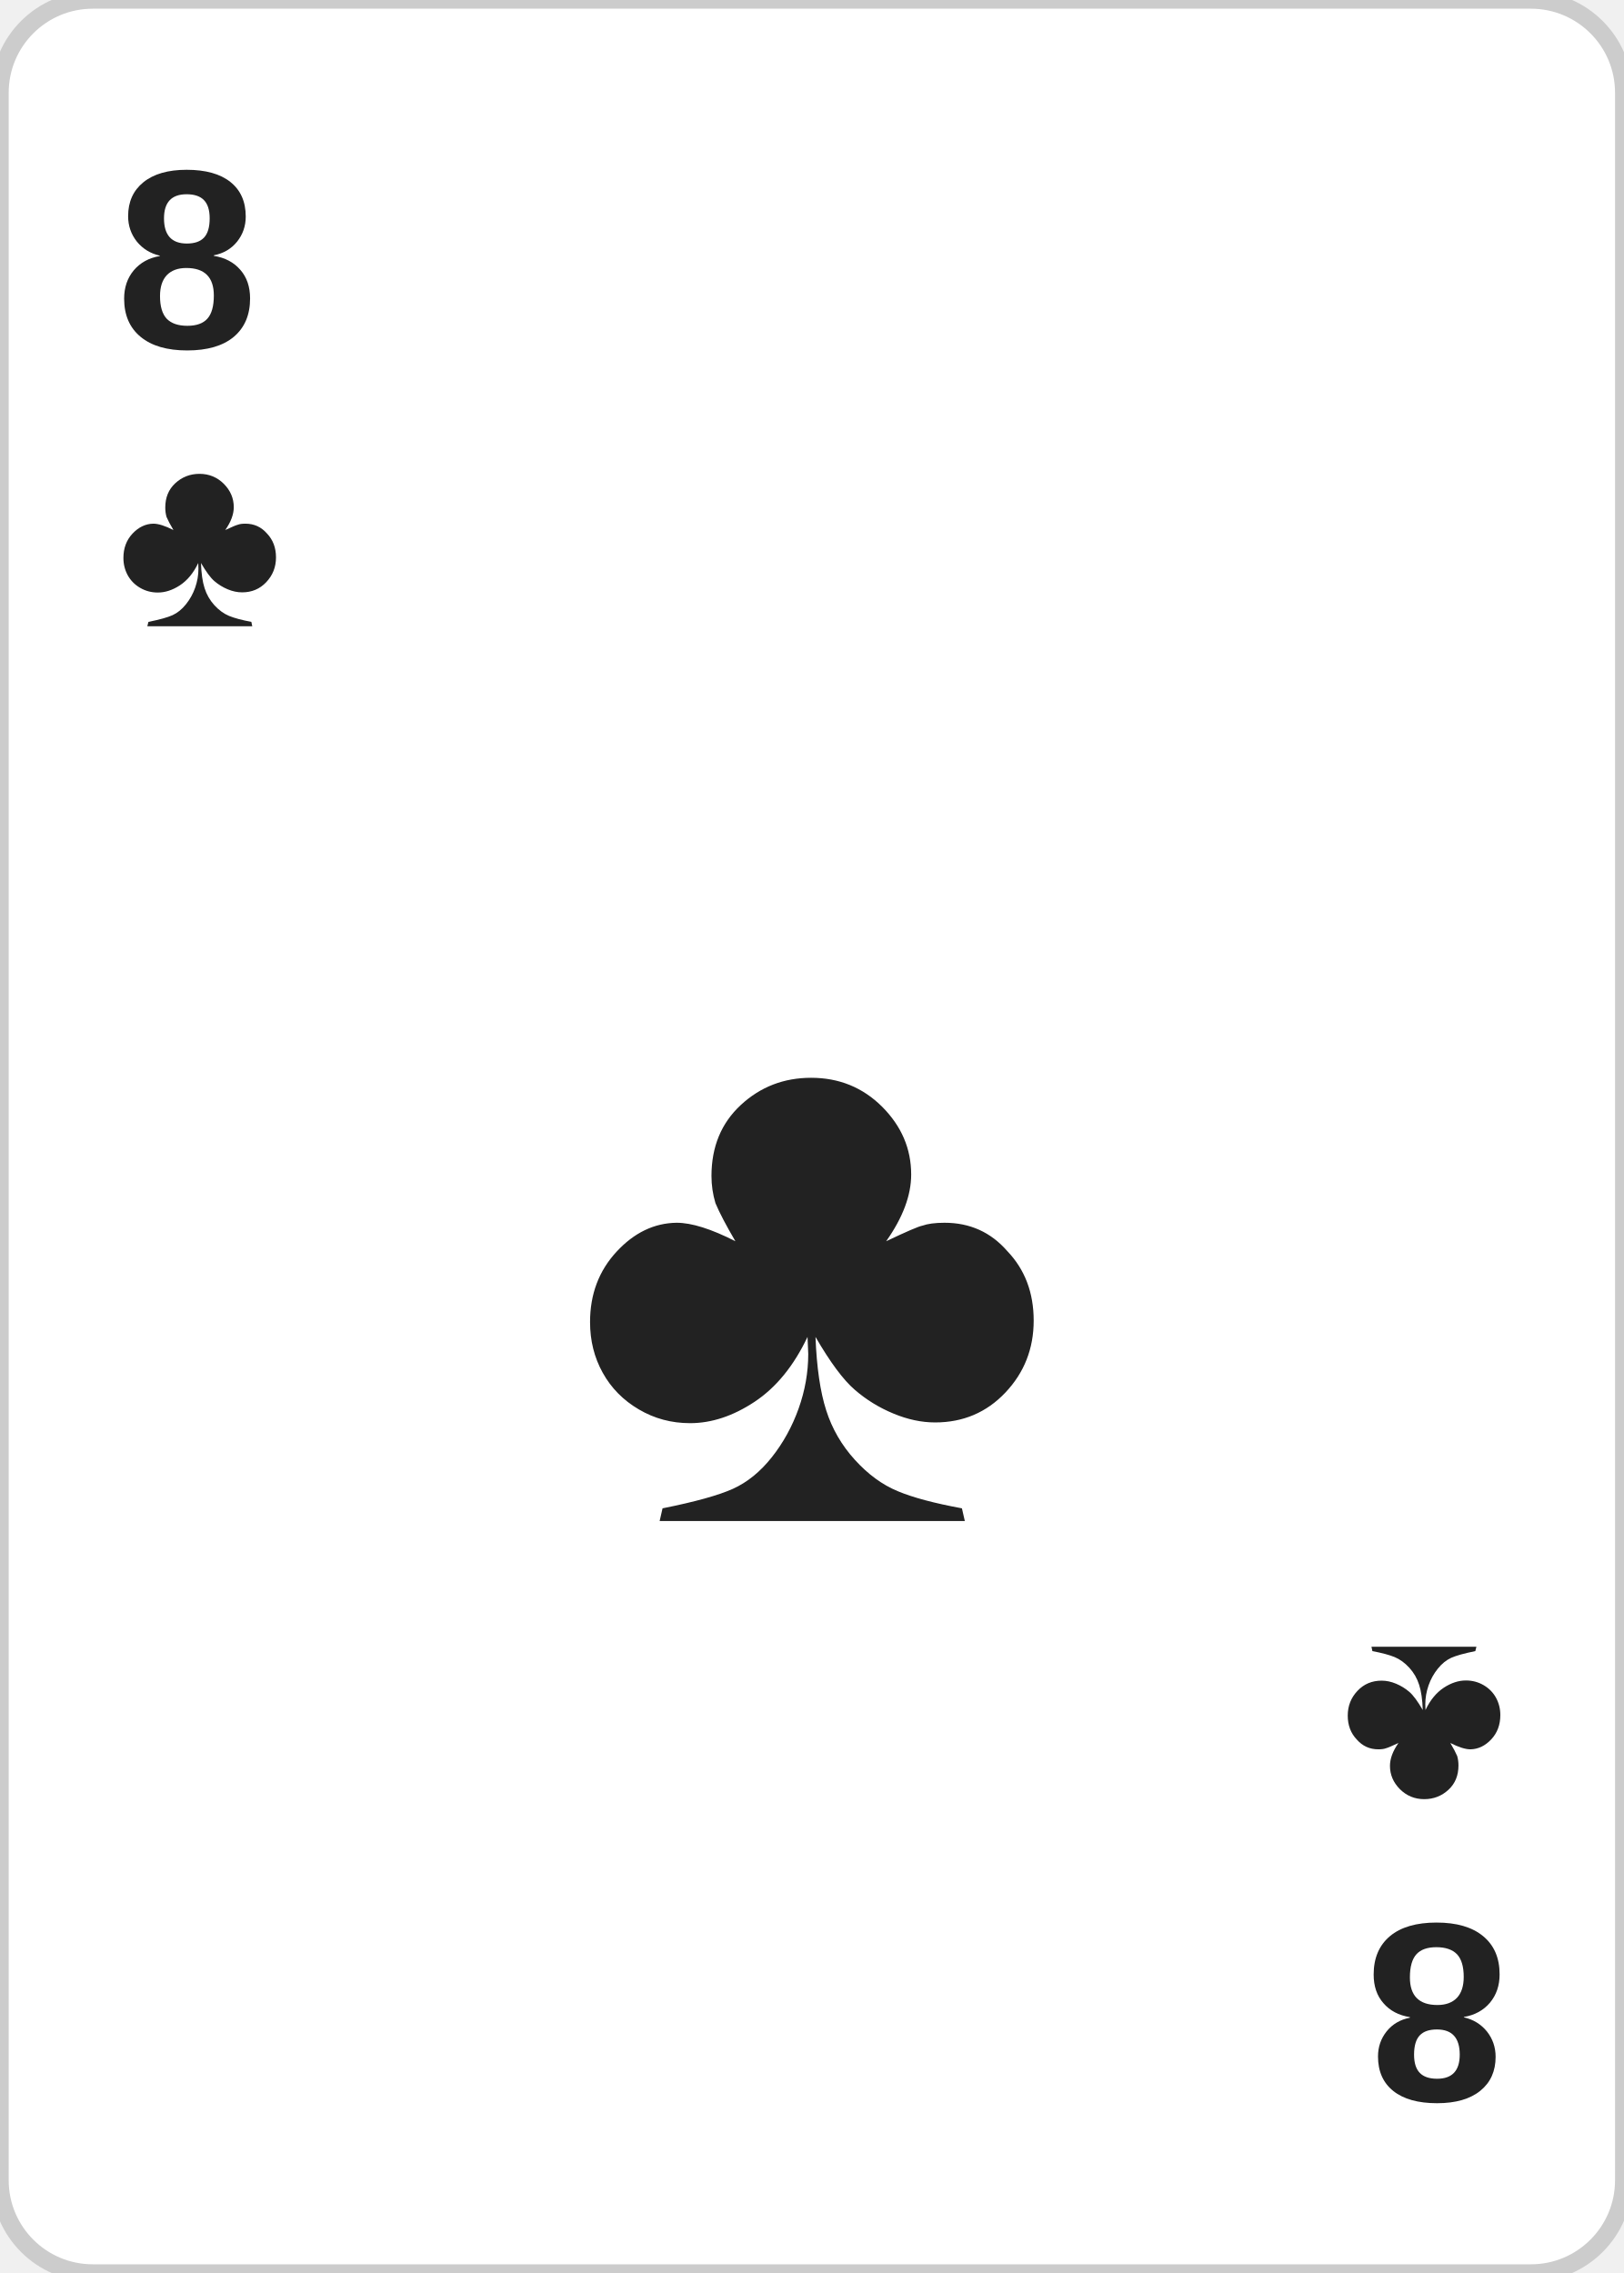
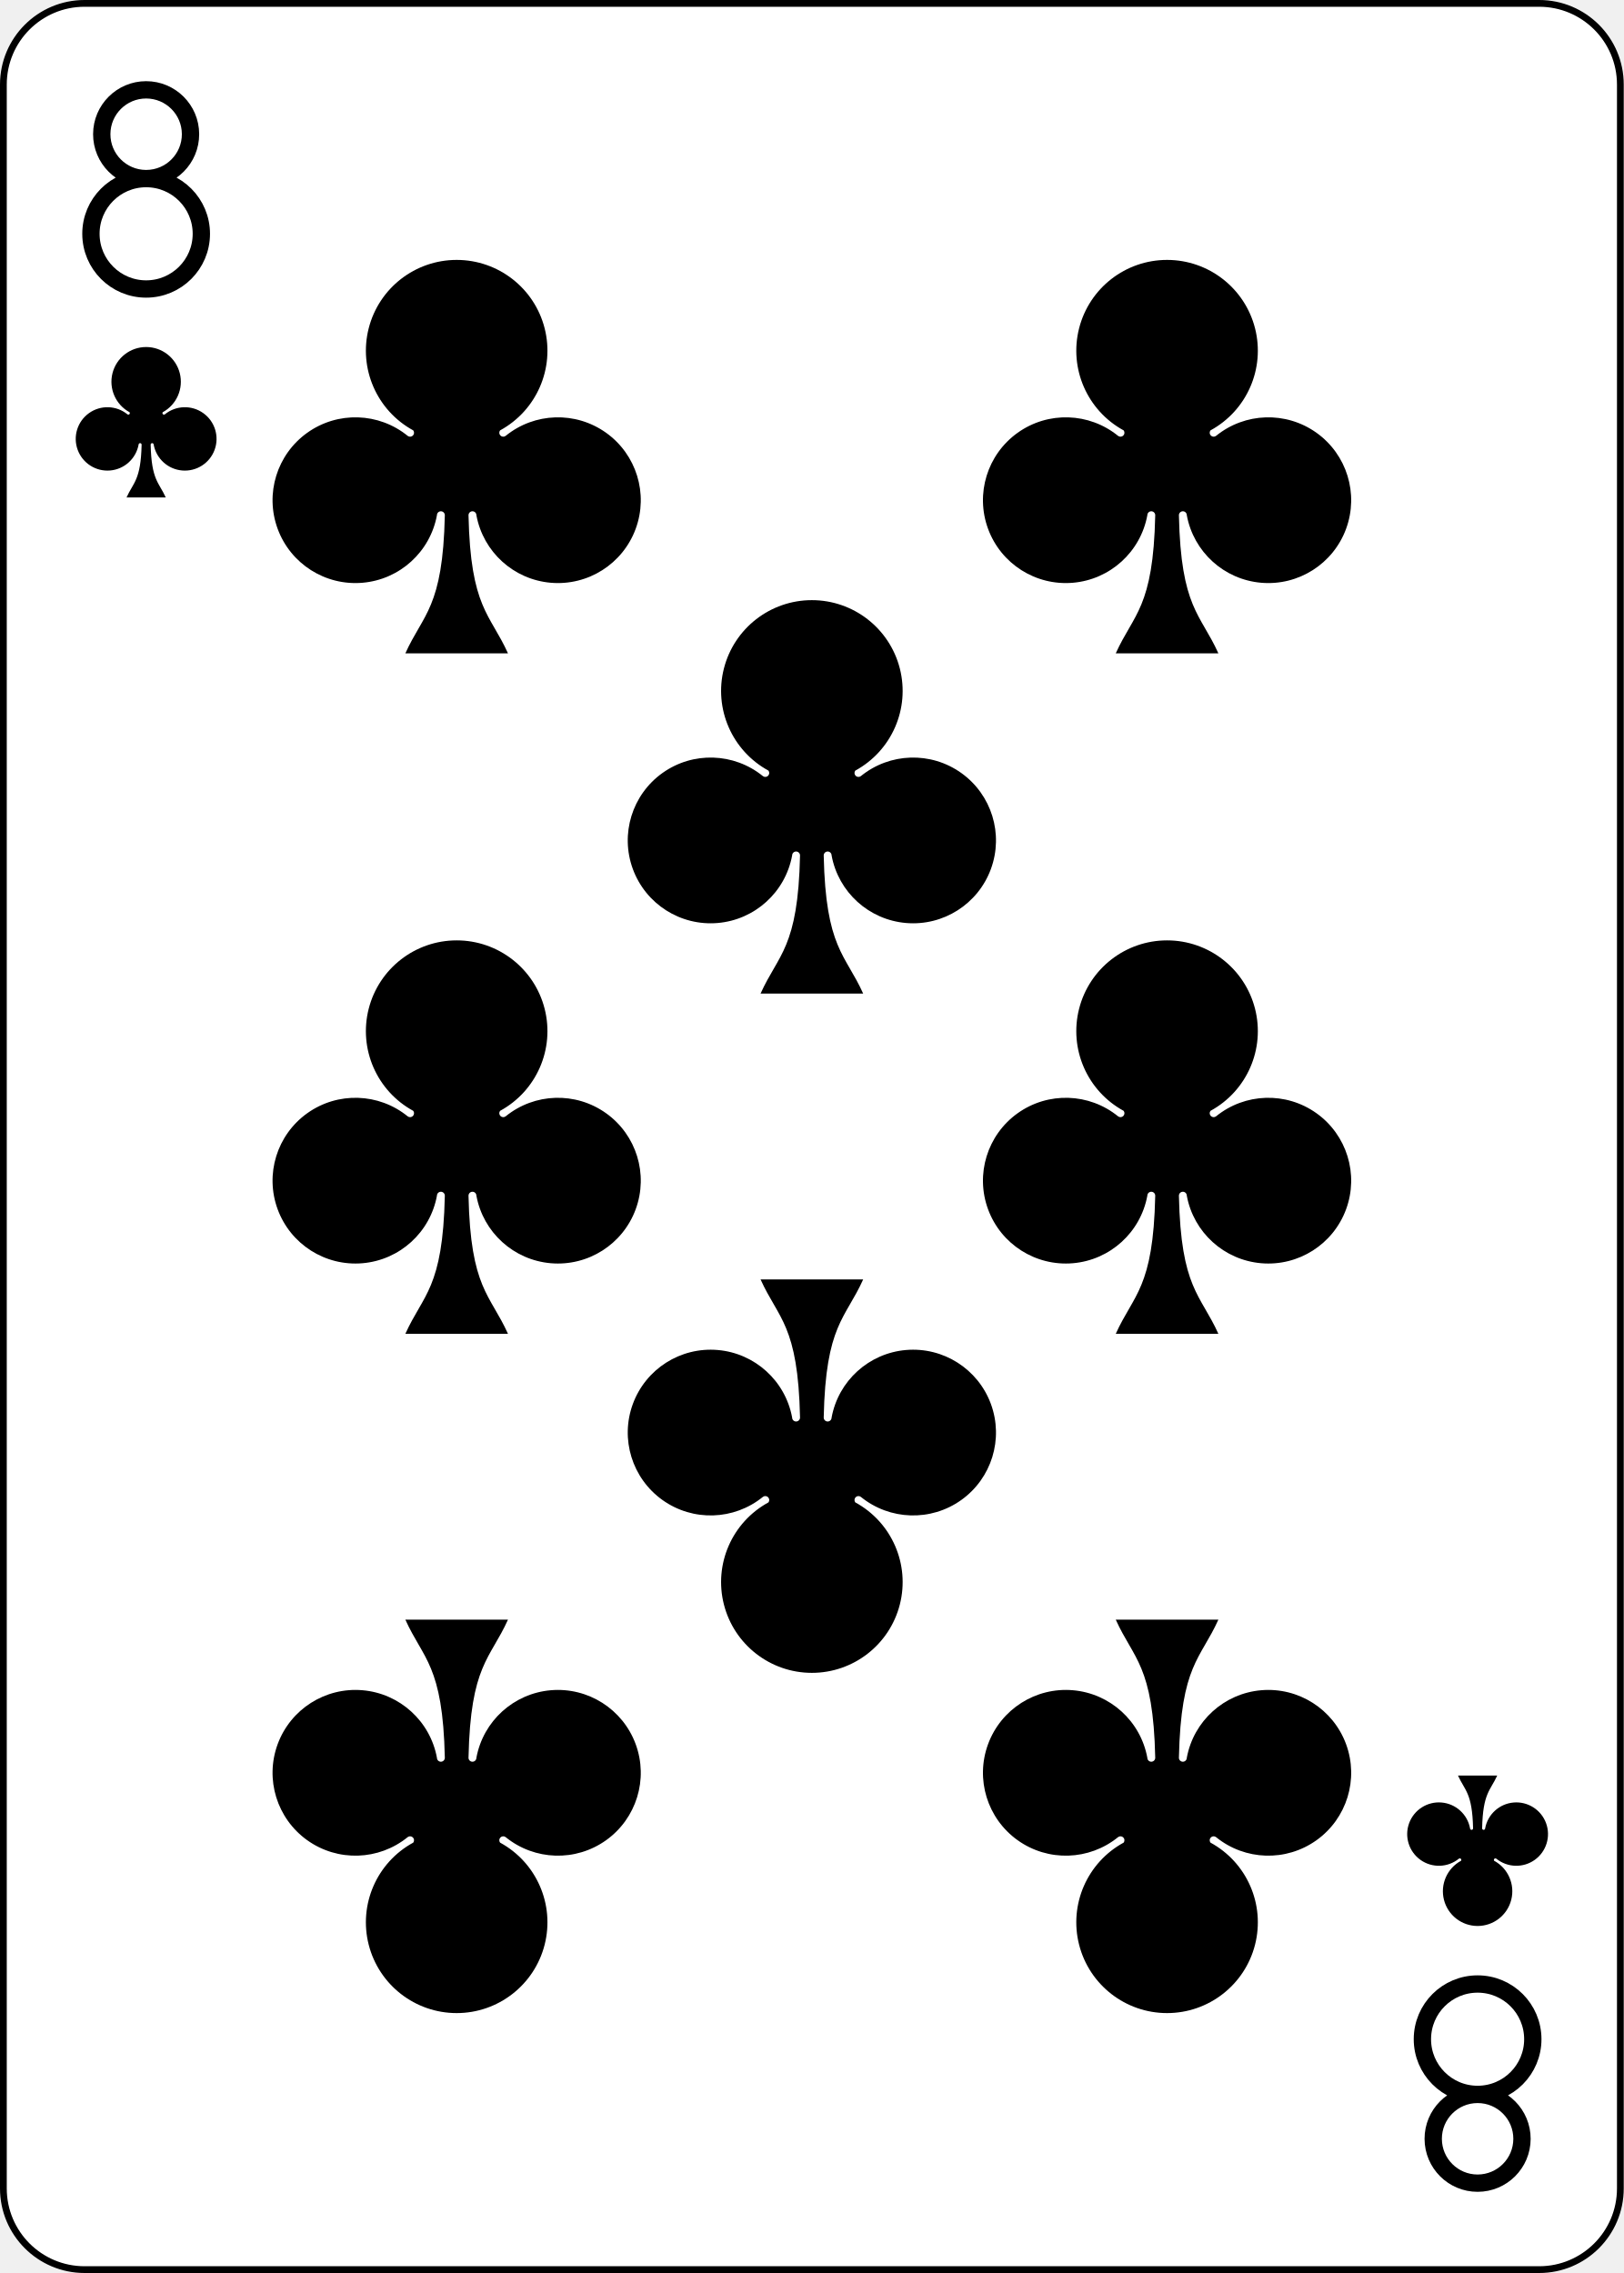
- <svg xmlns="http://www.w3.org/2000/svg" viewBox="0 0 140 196">
-   <rect width="140" height="196" rx="8" ry="8" fill="white" stroke="#cccccc" stroke-width="1.5" />
-   <text x="10" y="30" font-family="Arial,sans-serif" font-size="22" font-weight="bold" fill="#222222">8</text>
-   <text x="10" y="54" font-family="Arial,sans-serif" font-size="22" fill="#222222">♣</text>
-   <text x="70" y="113" font-family="Arial,sans-serif" font-size="64" text-anchor="middle" dominant-baseline="middle" fill="#222222">♣</text>
-   <g transform="rotate(180,70,98)">
-     <text x="10" y="30" font-family="Arial,sans-serif" font-size="22" font-weight="bold" fill="#222222">8</text>
-     <text x="10" y="54" font-family="Arial,sans-serif" font-size="22" fill="#222222">♣</text>
+ <svg xmlns="http://www.w3.org/2000/svg" xmlns:xlink="http://www.w3.org/1999/xlink" class="card" face="8C" height="3.5in" preserveAspectRatio="none" viewBox="-120 -168 240 336" width="2.5in">
+   <defs>
+     <symbol id="SC8" viewBox="-600 -600 1200 1200" preserveAspectRatio="xMinYMid">
+       <path d="M30 150C35 385 85 400 130 500L-130 500C-85 400 -35 385 -30 150A10 10 0 0 0 -50 150A210 210 0 1 1 -124 -51A10 10 0 0 0 -110 -65A230 230 0 1 1 110 -65A10 10 0 0 0 124 -51A210 210 0 1 1 50 150A10 10 0 0 0 30 150Z" fill="black" />
+     </symbol>
+     <symbol id="VC8" viewBox="-500 -500 1000 1000" preserveAspectRatio="xMinYMid">
+       <path d="M-1 -50A205 205 0 1 1 1 -50L-1 -50A255 255 0 1 0 1 -50Z" stroke="black" stroke-width="80" stroke-linecap="square" stroke-miterlimit="1.5" fill="none" />
+     </symbol>
+   </defs>
+   <rect width="239" height="335" x="-119.5" y="-167.5" rx="12" ry="12" fill="white" stroke="black" />
+   <use xlink:href="#VC8" height="32" width="32" x="-114.4" y="-156" />
+   <use xlink:href="#SC8" height="26.769" width="26.769" x="-111.784" y="-119" />
+   <use xlink:href="#SC8" height="70" width="70" x="-87.501" y="-135.588" />
+   <use xlink:href="#SC8" height="70" width="70" x="17.501" y="-135.588" />
+   <use xlink:href="#SC8" height="70" width="70" x="-35" y="-85.294" />
+   <use xlink:href="#SC8" height="70" width="70" x="-87.501" y="-35" />
+   <use xlink:href="#SC8" height="70" width="70" x="17.501" y="-35" />
+   <g transform="rotate(180)">
+     <use xlink:href="#VC8" height="32" width="32" x="-114.4" y="-156" />
+     <use xlink:href="#SC8" height="26.769" width="26.769" x="-111.784" y="-119" />
+     <use xlink:href="#SC8" height="70" width="70" x="-87.501" y="-135.588" />
+     <use xlink:href="#SC8" height="70" width="70" x="17.501" y="-135.588" />
+     <use xlink:href="#SC8" height="70" width="70" x="-35" y="-85.294" />
  </g>
</svg>
